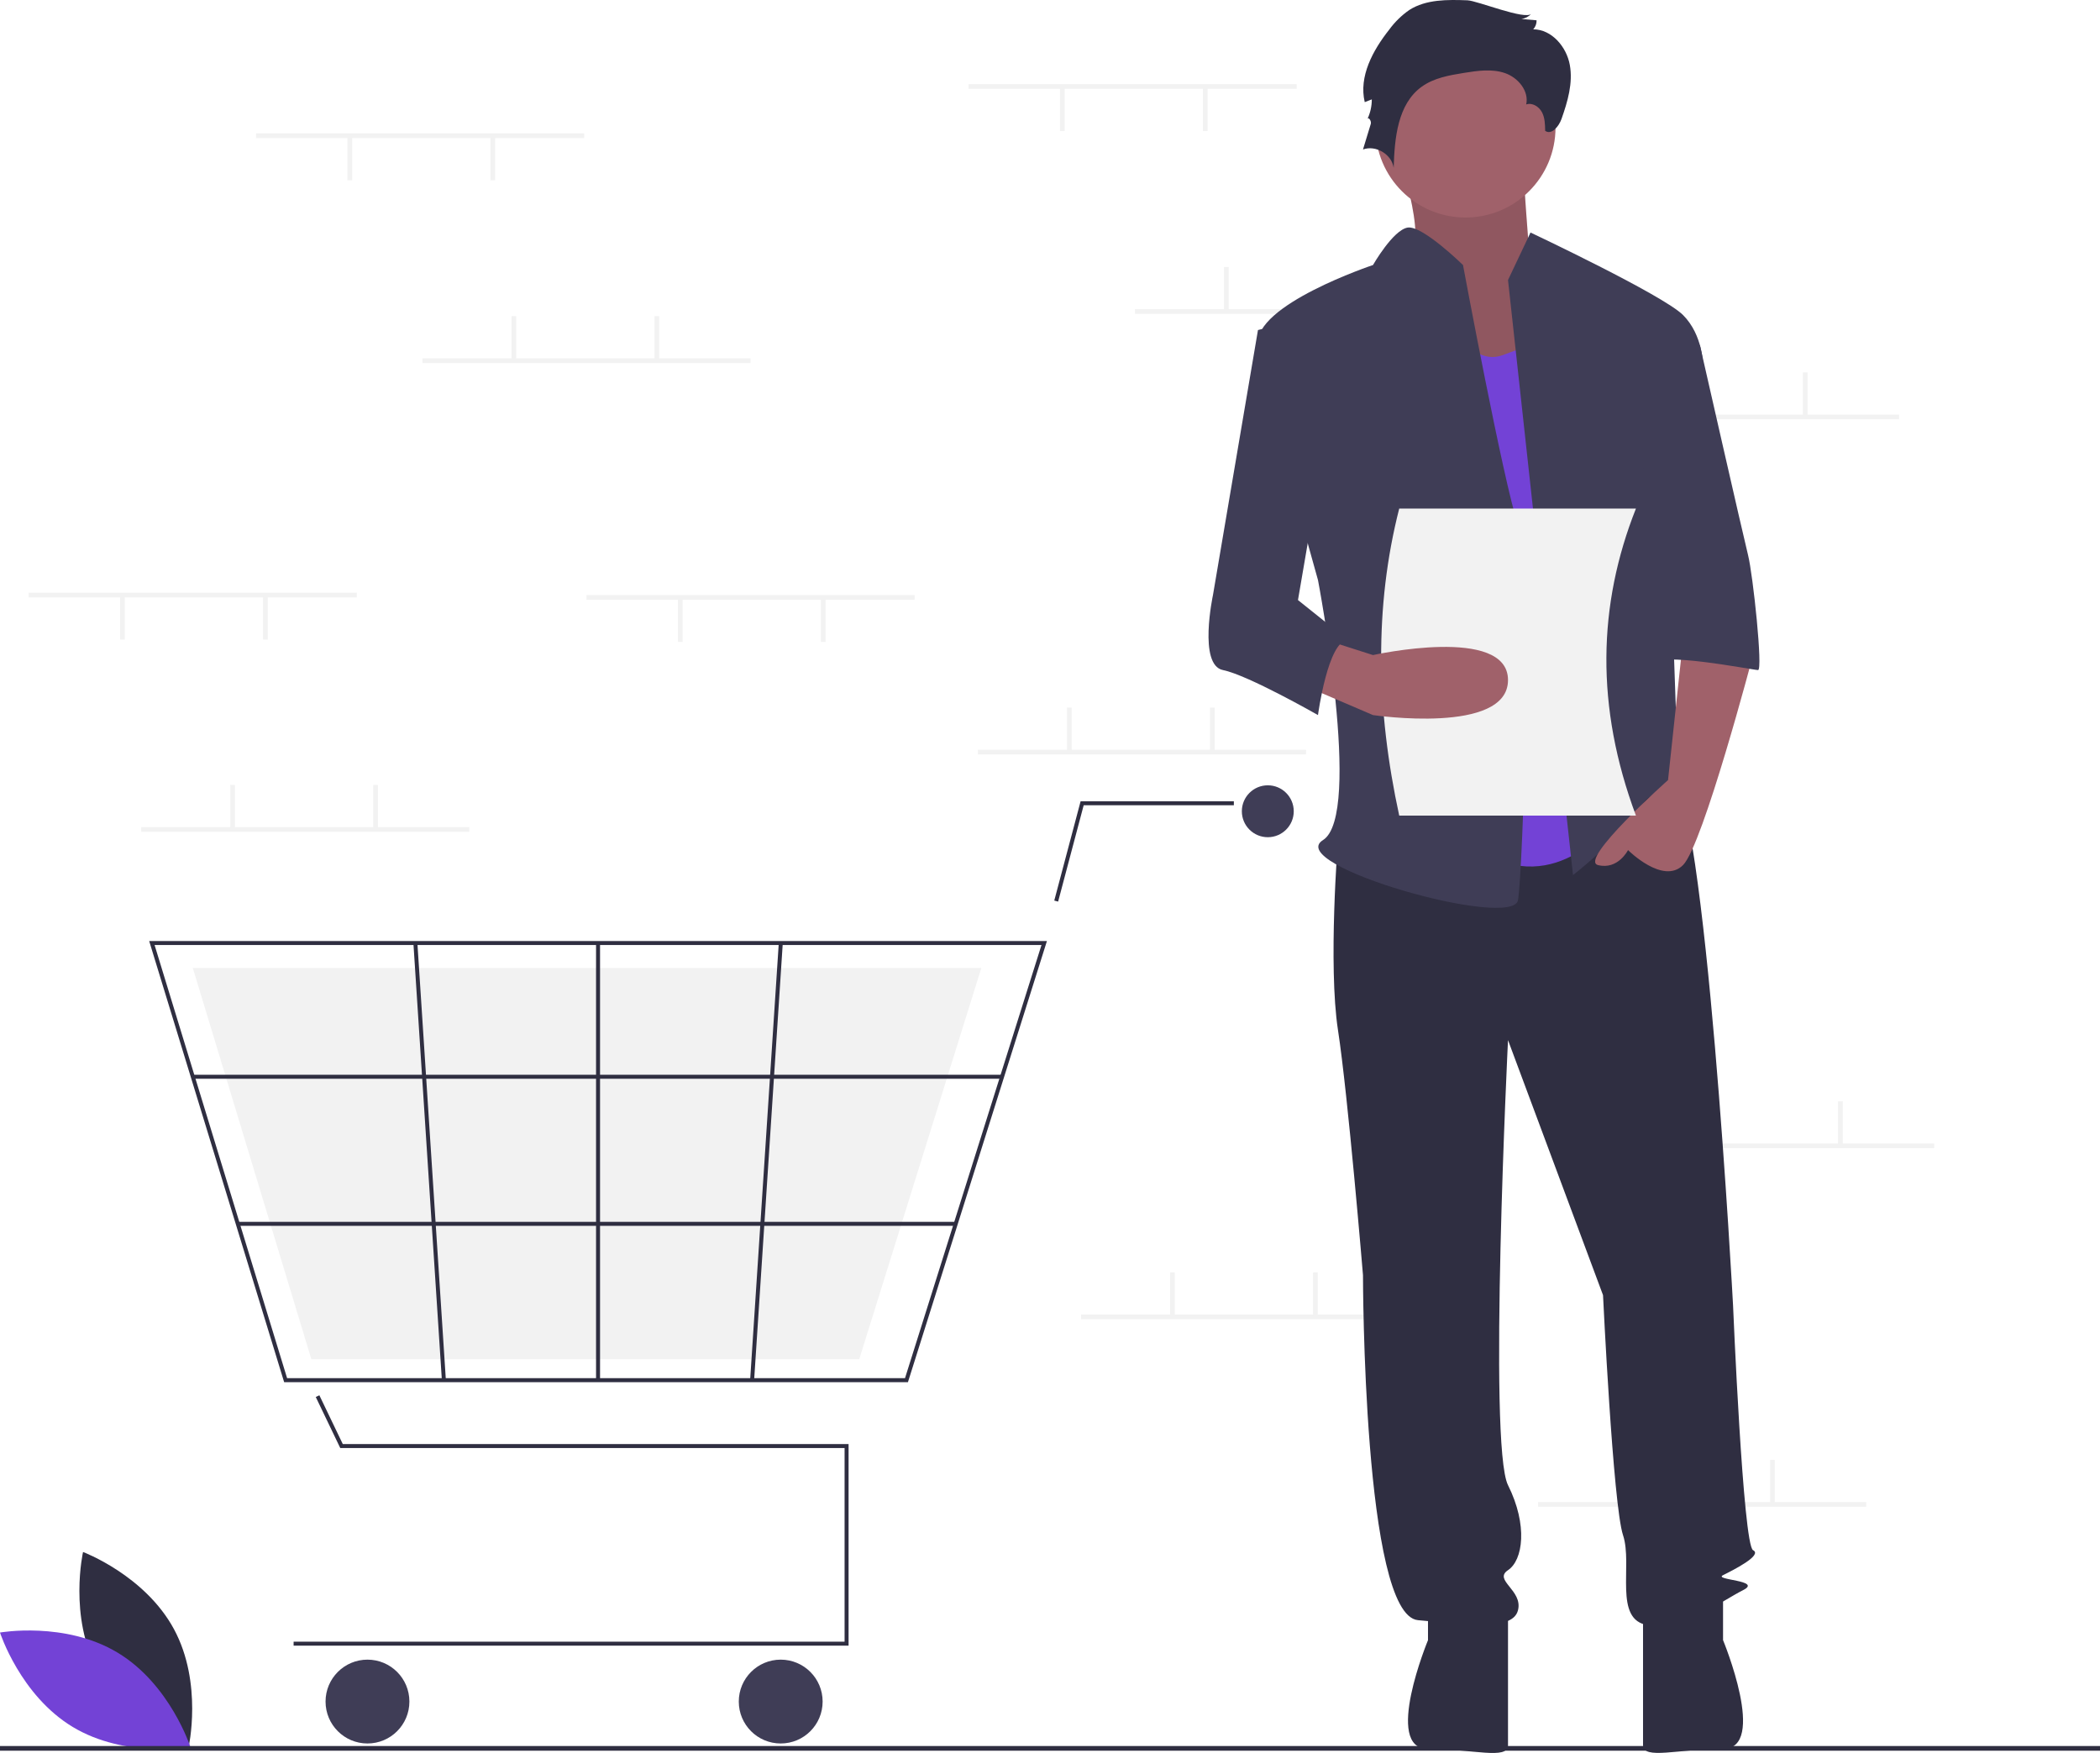
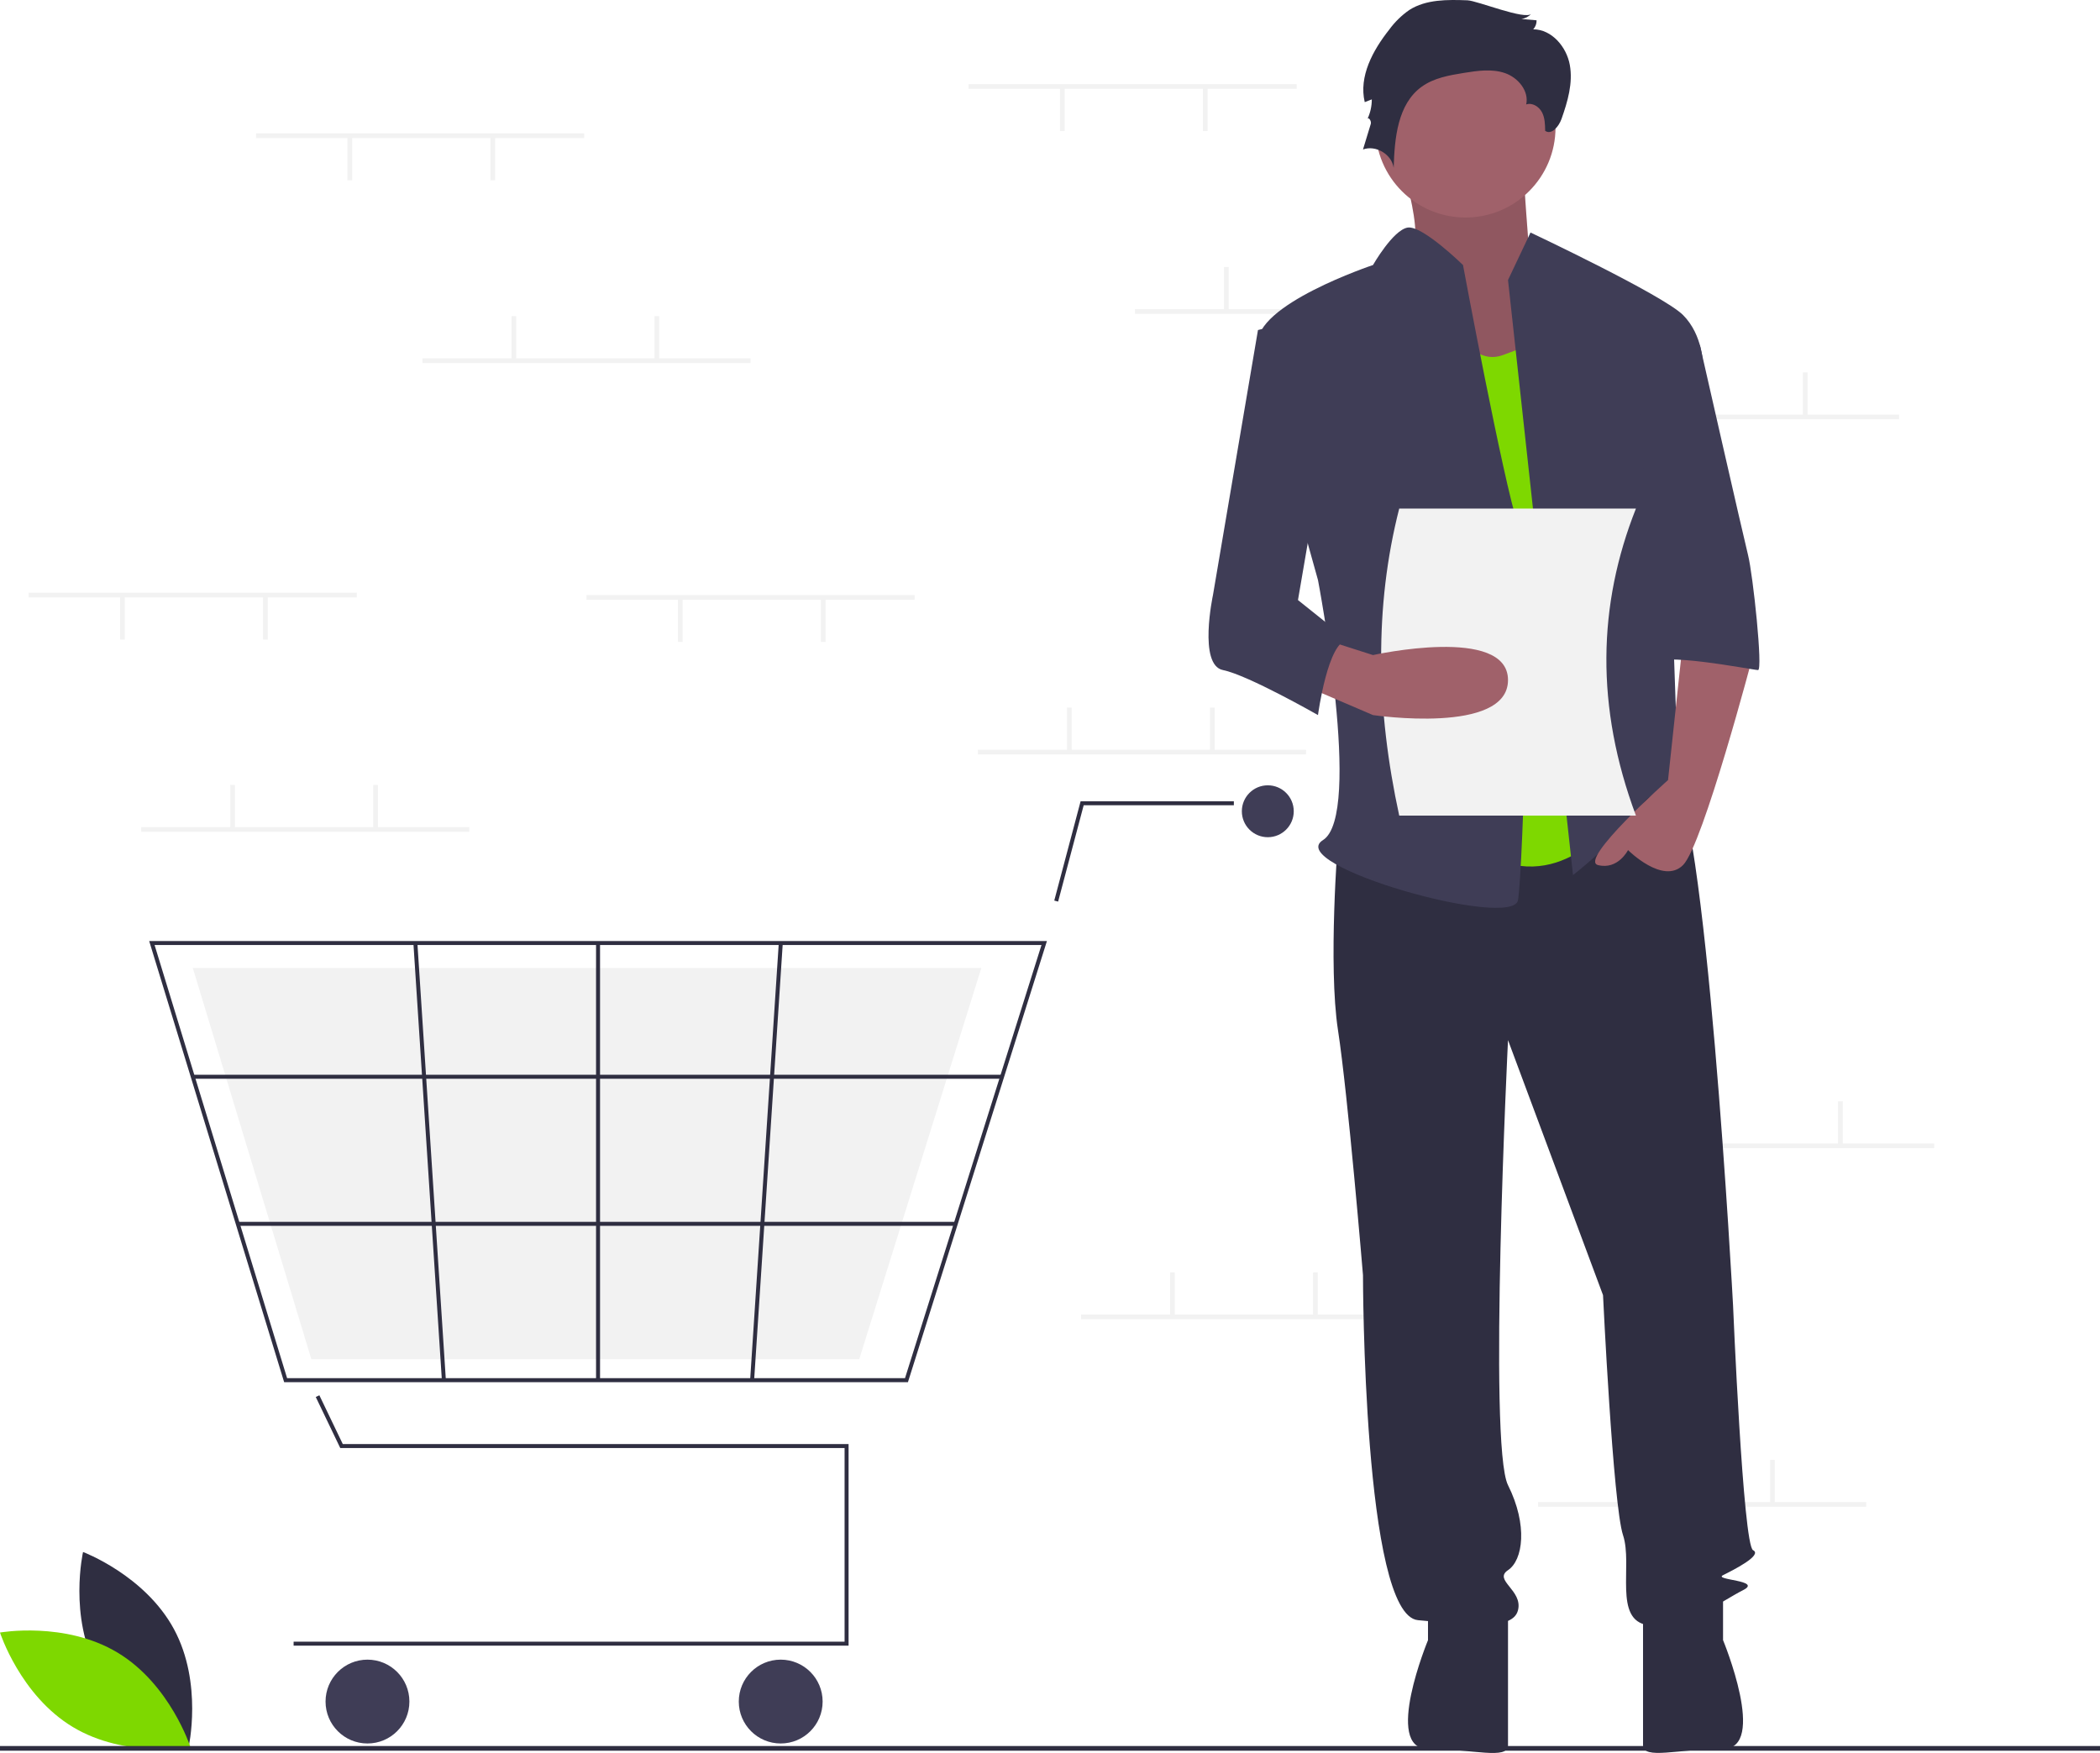
- <svg xmlns="http://www.w3.org/2000/svg" id="ffc6eb9a-0ec0-429c-85a8-ff38b44048bf" data-name="Layer 1" width="896" height="747.971" viewBox="0 0 896 747.971">
+ <svg xmlns="http://www.w3.org/2000/svg" data-name="Layer 1" width="896" height="747.971" viewBox="0 0 896 747.971">
  <path d="M193.634,788.752c12.428,23.049,38.806,32.944,38.806,32.944s6.227-27.475-6.201-50.524-38.806-32.944-38.806-32.944S181.206,765.703,193.634,788.752Z" transform="translate(-152 -76.01429)" fill="#2f2e41" />
-   <path d="M202.177,781.169c22.438,13.5,31.08,40.314,31.08,40.314s-27.738,4.927-50.177-8.573S152,772.596,152,772.596,179.738,767.67,202.177,781.169Z" transform="translate(-152 -76.01429)" fill="#7342d6" />
+   <path d="M202.177,781.169c22.438,13.5,31.08,40.314,31.08,40.314s-27.738,4.927-50.177-8.573S152,772.596,152,772.596,179.738,767.67,202.177,781.169Z" transform="translate(-152 -76.01429)" fill="#7ed800" />
  <rect x="413.248" y="35.908" width="140" height="2" fill="#f2f2f2" />
  <rect x="513.249" y="37.408" width="2" height="18.5" fill="#f2f2f2" />
  <rect x="452.248" y="37.408" width="2" height="18.5" fill="#f2f2f2" />
  <rect x="484.248" y="131.908" width="140" height="2" fill="#f2f2f2" />
  <rect x="522.249" y="113.908" width="2" height="18.5" fill="#f2f2f2" />
  <rect x="583.249" y="113.908" width="2" height="18.5" fill="#f2f2f2" />
  <rect x="670.249" y="176.908" width="140" height="2" fill="#f2f2f2" />
  <rect x="708.249" y="158.908" width="2" height="18.5" fill="#f2f2f2" />
  <rect x="769.249" y="158.908" width="2" height="18.5" fill="#f2f2f2" />
  <rect x="656.249" y="640.908" width="140" height="2" fill="#f2f2f2" />
  <rect x="694.249" y="622.908" width="2" height="18.5" fill="#f2f2f2" />
  <rect x="755.249" y="622.908" width="2" height="18.5" fill="#f2f2f2" />
  <rect x="417.248" y="319.908" width="140" height="2" fill="#f2f2f2" />
  <rect x="455.248" y="301.908" width="2" height="18.5" fill="#f2f2f2" />
  <rect x="516.249" y="301.908" width="2" height="18.5" fill="#f2f2f2" />
  <rect x="461.248" y="560.908" width="140" height="2" fill="#f2f2f2" />
  <rect x="499.248" y="542.908" width="2" height="18.5" fill="#f2f2f2" />
  <rect x="560.249" y="542.908" width="2" height="18.5" fill="#f2f2f2" />
  <rect x="685.249" y="487.908" width="140" height="2" fill="#f2f2f2" />
  <rect x="723.249" y="469.908" width="2" height="18.5" fill="#f2f2f2" />
  <rect x="784.249" y="469.908" width="2" height="18.5" fill="#f2f2f2" />
  <polygon points="362.06 702.184 125.274 702.184 125.274 700.481 360.356 700.481 360.356 617.861 145.18 617.861 134.727 596.084 136.263 595.347 146.252 616.157 362.06 616.157 362.06 702.184" fill="#2f2e41" />
  <circle cx="156.789" cy="726.033" r="17.887" fill="#3f3d56" />
  <circle cx="333.101" cy="726.033" r="17.887" fill="#3f3d56" />
  <circle cx="540.927" cy="346.153" r="11.073" fill="#3f3d56" />
  <path d="M539.385,665.767H273.237L215.648,477.531H598.693l-.349,1.108Zm-264.889-1.704H538.136l58.234-184.83H217.951Z" transform="translate(-152 -76.01429)" fill="#2f2e41" />
  <polygon points="366.61 579.958 132.842 579.958 82.26 413.015 418.701 413.015 418.395 413.998 366.61 579.958" fill="#f2f2f2" />
  <polygon points="451.465 384.7 449.818 384.263 461.059 341.894 526.448 341.894 526.448 343.598 462.37 343.598 451.465 384.7" fill="#2f2e41" />
  <rect x="82.258" y="458.584" width="345.293" height="1.704" fill="#2f2e41" />
  <rect x="101.459" y="521.344" width="306.319" height="1.704" fill="#2f2e41" />
  <rect x="254.314" y="402.368" width="1.704" height="186.533" fill="#2f2e41" />
  <rect x="385.557" y="570.797" width="186.929" height="1.704" transform="translate(-274.7392 936.235) rotate(-86.24919)" fill="#2f2e41" />
  <rect x="334.457" y="478.185" width="1.704" height="186.929" transform="translate(-188.4687 -52.99638) rotate(-3.729)" fill="#2f2e41" />
  <rect y="745" width="896" height="2" fill="#2f2e41" />
  <path d="M747.411,137.89s14.618,41.606,5.622,48.007S783.394,244.573,783.394,244.573l47.229-12.802-25.863-43.74s-3.373-43.74-3.373-50.141S747.411,137.89,747.411,137.89Z" transform="translate(-152 -76.01429)" fill="#a0616a" />
  <path d="M747.411,137.89s14.618,41.606,5.622,48.007S783.394,244.573,783.394,244.573l47.229-12.802-25.863-43.74s-3.373-43.74-3.373-50.141S747.411,137.89,747.411,137.89Z" transform="translate(-152 -76.01429)" opacity="0.1" />
  <path d="M722.874,434.468s-4.267,53.341,0,81.079,10.668,104.549,10.668,104.549,0,145.089,23.47,147.222,40.539,4.267,42.673-4.267-10.668-12.802-4.267-17.069,8.535-19.203,0-36.272,0-189.895,0-189.895l40.539,108.816s4.267,89.614,8.535,102.415-4.267,36.272,10.668,38.406,32.005-10.668,40.539-14.936-12.802-4.267-8.535-6.401,17.069-8.535,12.802-10.668-8.535-104.549-8.535-104.549S879.697,414.199,864.762,405.664s-24.537,6.166-24.537,6.166Z" transform="translate(-152 -76.01429)" fill="#2f2e41" />
  <path d="M761.279,758.784v17.069s-19.203,46.399,0,46.399,34.138,4.808,34.138-1.593V763.051Z" transform="translate(-152 -76.01429)" fill="#2f2e41" />
  <path d="M887.165,758.754v17.069s19.203,46.399,0,46.399-34.138,4.808-34.138-1.593V763.021Z" transform="translate(-152 -76.01429)" fill="#2f2e41" />
  <circle cx="625.282" cy="54.408" r="38.406" fill="#a0616a" />
-   <path d="M765.547,201.9s10.668,32.005,27.738,25.604l17.069-6.401L840.225,425.934s-23.47,34.138-57.609,12.802S765.547,201.9,765.547,201.9Z" transform="translate(-152 -76.01429)" fill="#7342d6" />
+   <path d="M765.547,201.9s10.668,32.005,27.738,25.604l17.069-6.401L840.225,425.934s-23.47,34.138-57.609,12.802S765.547,201.9,765.547,201.9Z" transform="translate(-152 -76.01429)" fill="#7ed800" />
  <path d="M795.418,195.499l9.601-20.27s56.542,26.671,65.076,35.205,8.535,21.337,8.535,21.337l-14.936,53.341s4.267,117.351,4.267,121.618,14.936,27.738,4.267,19.203-12.802-17.069-21.337-4.267-27.738,27.738-27.738,27.738Z" transform="translate(-152 -76.01429)" fill="#3f3d56" />
  <path d="M870.096,349.122l-6.401,59.742s-38.406,34.138-29.871,36.272,12.802-6.401,12.802-6.401,14.936,14.936,23.47,6.401S899.967,355.523,899.967,355.523Z" transform="translate(-152 -76.01429)" fill="#a0616a" />
  <path d="M778.1,76.144c-8.514-.304-17.625-.455-24.804,4.133a36.313,36.313,0,0,0-8.572,8.392c-6.992,8.838-13.033,19.959-10.436,30.925l3.016-1.176a19.751,19.751,0,0,1-1.905,8.463c.425-1.235,1.847.762,1.466,2.011L733.543,139.792c5.462-2.002,12.257,2.052,13.088,7.81.38-12.661,1.693-27.18,11.964-34.593,5.18-3.739,11.735-4.88,18.042-5.894,5.818-.935,11.918-1.827,17.491.089s10.319,7.615,9.055,13.371c2.57-.885,5.444.906,6.713,3.309s1.337,5.237,1.375,7.955c2.739,1.936,5.856-1.908,6.973-5.071,2.62-7.424,4.949-15.327,3.538-23.073s-7.723-15.148-15.596-15.174a5.467,5.467,0,0,0,1.422-3.849l-6.489-.548a7.172,7.172,0,0,0,4.286-2.26C802.798,84.731,782.313,76.295,778.1,76.144Z" transform="translate(-152 -76.01429)" fill="#2f2e41" />
  <path d="M776.215,189.098s-17.369-17.021-23.62-15.978S737.809,189.098,737.809,189.098s-51.208,17.069-49.074,34.138S714.339,323.518,714.339,323.518s19.203,100.282,2.134,110.95,81.079,38.406,83.213,25.604,6.401-140.821,0-160.024S776.215,189.098,776.215,189.098Z" transform="translate(-152 -76.01429)" fill="#3f3d56" />
  <path d="M850.893,223.236h26.383S895.7,304.315,897.833,312.85s6.401,49.074,4.267,49.074-44.807-8.535-44.807-2.134Z" transform="translate(-152 -76.01429)" fill="#3f3d56" />
  <path d="M850,424.014H749c-9.856-45.34-10.68-89.146,0-131H850C833.701,334.115,832.682,377.621,850,424.014Z" transform="translate(-152 -76.01429)" fill="#f2f2f2" />
  <path d="M707.938,368.325,737.809,381.127s57.609,8.535,57.609-14.936-57.609-10.668-57.609-10.668L718.605,349.383Z" transform="translate(-152 -76.01429)" fill="#a0616a" />
  <path d="M714.339,210.435l-25.604,6.401L669.532,329.919s-6.401,29.871,4.267,32.005S714.339,381.127,714.339,381.127s4.267-32.005,12.802-32.005L705.804,332.053,718.606,257.375Z" transform="translate(-152 -76.01429)" fill="#3f3d56" />
  <rect x="60.248" y="352.908" width="140" height="2" fill="#f2f2f2" />
  <rect x="98.249" y="334.908" width="2" height="18.5" fill="#f2f2f2" />
  <rect x="159.249" y="334.908" width="2" height="18.5" fill="#f2f2f2" />
  <rect x="109.249" y="56.908" width="140" height="2" fill="#f2f2f2" />
  <rect x="209.249" y="58.408" width="2" height="18.5" fill="#f2f2f2" />
  <rect x="148.249" y="58.408" width="2" height="18.5" fill="#f2f2f2" />
  <rect x="250.249" y="253.908" width="140" height="2" fill="#f2f2f2" />
  <rect x="350.248" y="255.408" width="2" height="18.5" fill="#f2f2f2" />
  <rect x="289.248" y="255.408" width="2" height="18.5" fill="#f2f2f2" />
  <rect x="12.248" y="252.908" width="140" height="2" fill="#f2f2f2" />
  <rect x="112.249" y="254.408" width="2" height="18.5" fill="#f2f2f2" />
  <rect x="51.248" y="254.408" width="2" height="18.5" fill="#f2f2f2" />
  <rect x="180.249" y="152.908" width="140" height="2" fill="#f2f2f2" />
  <rect x="218.249" y="134.908" width="2" height="18.5" fill="#f2f2f2" />
  <rect x="279.248" y="134.908" width="2" height="18.5" fill="#f2f2f2" />
</svg>
